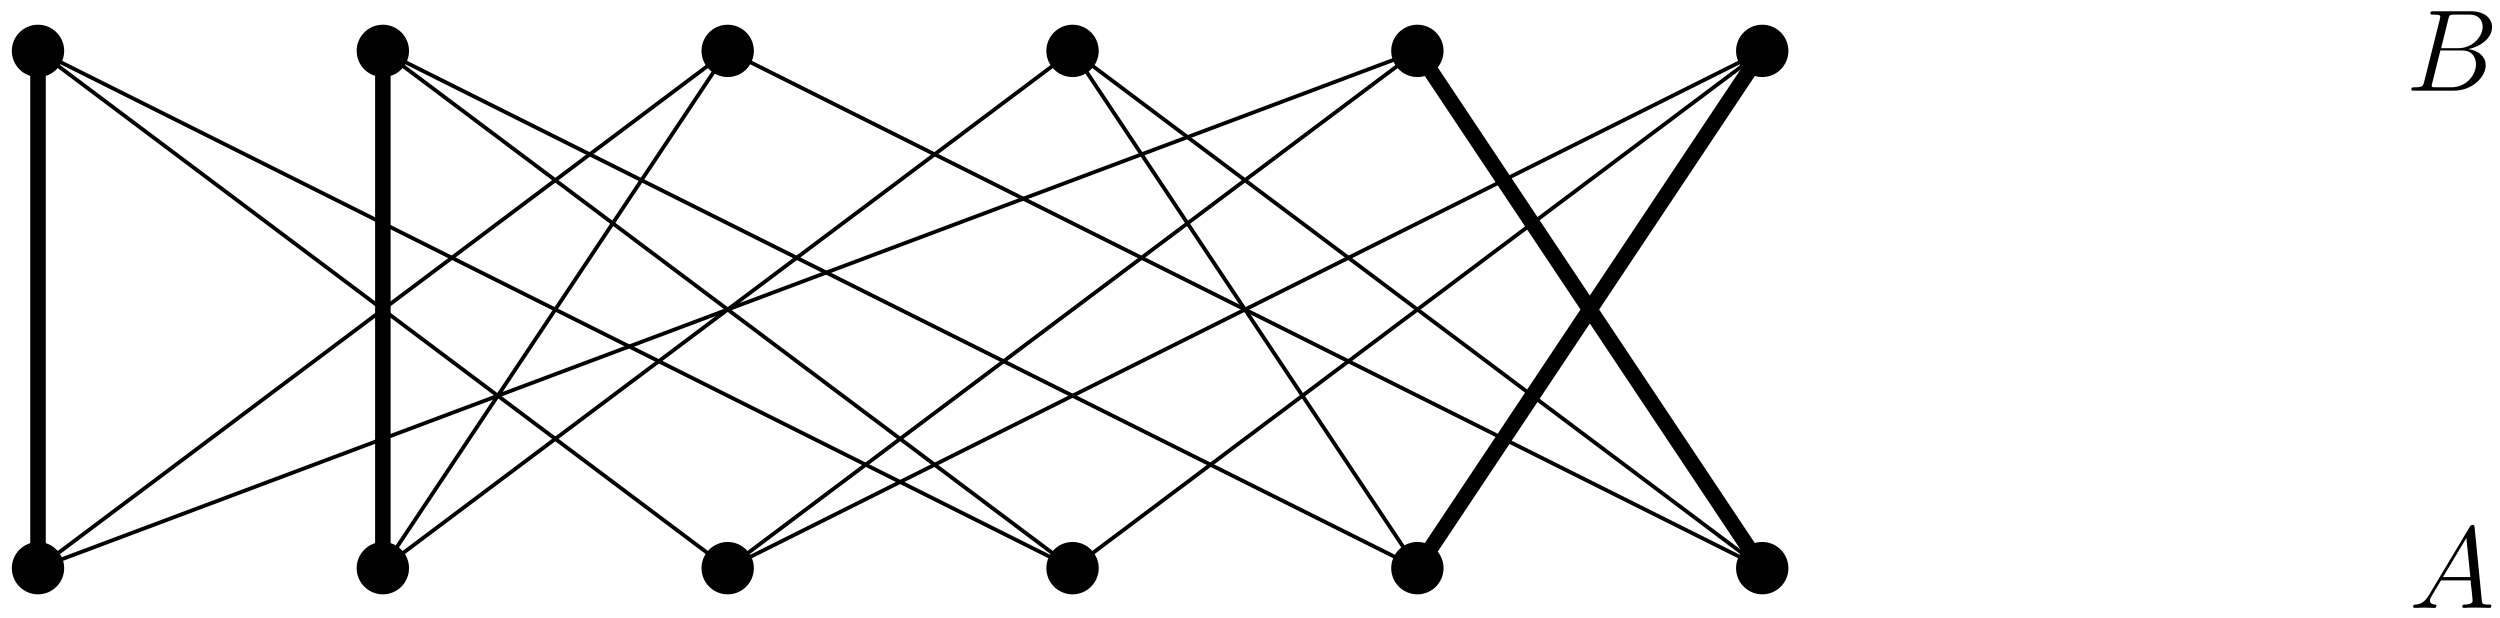
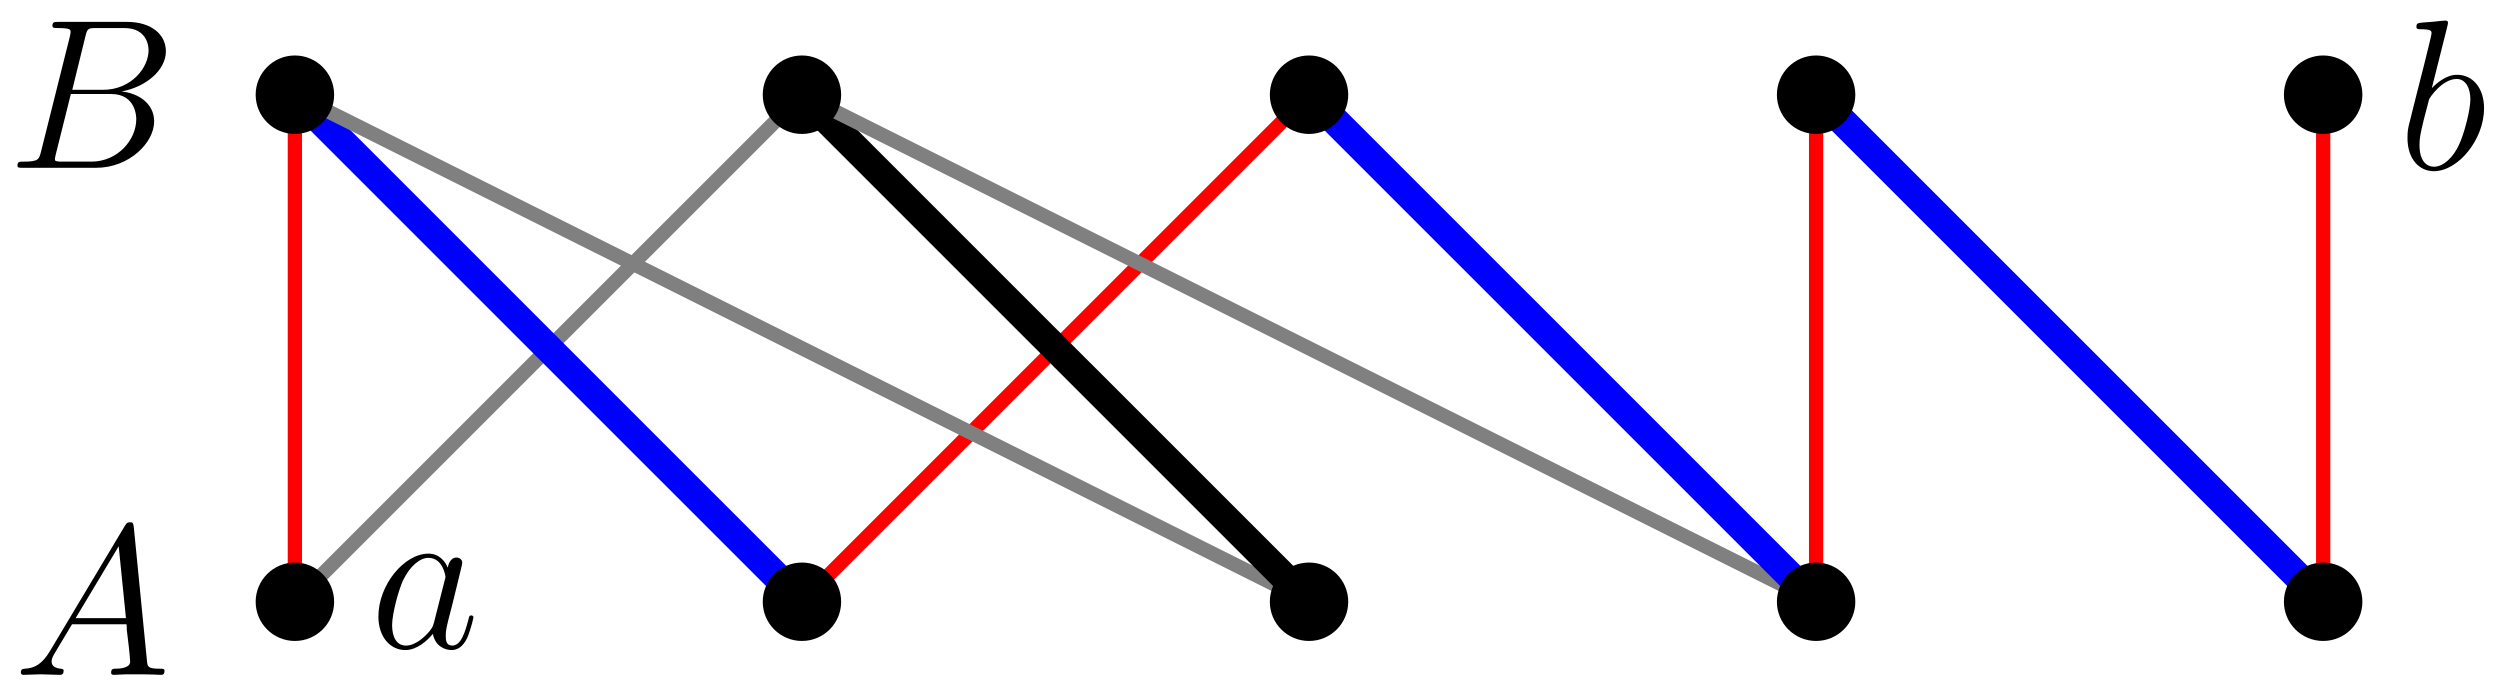
- <svg xmlns="http://www.w3.org/2000/svg" xmlns:xlink="http://www.w3.org/1999/xlink" width="256.88" height="63.44" viewBox="0 0 256.88 63.44">
+ <svg xmlns="http://www.w3.org/2000/svg" xmlns:xlink="http://www.w3.org/1999/xlink" width="139.76" height="38.48" viewBox="0 0 139.76 38.48">
  <defs>
    <g>
      <g id="glyph-0-0">
        <path d="M 2.031 -1.328 C 1.609 -0.625 1.203 -0.375 0.641 -0.344 C 0.5 -0.328 0.406 -0.328 0.406 -0.125 C 0.406 -0.047 0.469 0 0.547 0 C 0.766 0 1.297 -0.031 1.516 -0.031 C 1.859 -0.031 2.25 0 2.578 0 C 2.656 0 2.797 0 2.797 -0.234 C 2.797 -0.328 2.703 -0.344 2.625 -0.344 C 2.359 -0.375 2.125 -0.469 2.125 -0.75 C 2.125 -0.922 2.203 -1.047 2.359 -1.312 L 3.266 -2.828 L 6.312 -2.828 C 6.328 -2.719 6.328 -2.625 6.328 -2.516 C 6.375 -2.203 6.516 -0.953 6.516 -0.734 C 6.516 -0.375 5.906 -0.344 5.719 -0.344 C 5.578 -0.344 5.453 -0.344 5.453 -0.125 C 5.453 0 5.562 0 5.625 0 C 5.828 0 6.078 -0.031 6.281 -0.031 L 6.953 -0.031 C 7.688 -0.031 8.219 0 8.219 0 C 8.312 0 8.438 0 8.438 -0.234 C 8.438 -0.344 8.328 -0.344 8.156 -0.344 C 7.5 -0.344 7.484 -0.453 7.453 -0.812 L 6.719 -8.266 C 6.688 -8.516 6.641 -8.531 6.516 -8.531 C 6.391 -8.531 6.328 -8.516 6.219 -8.328 Z M 3.469 -3.172 L 5.875 -7.188 L 6.281 -3.172 Z M 3.469 -3.172 " />
      </g>
      <g id="glyph-0-1">
        <path d="M 4.375 -7.344 C 4.484 -7.797 4.531 -7.812 5 -7.812 L 6.547 -7.812 C 7.906 -7.812 7.906 -6.672 7.906 -6.562 C 7.906 -5.594 6.938 -4.359 5.359 -4.359 L 3.641 -4.359 Z M 6.391 -4.266 C 7.703 -4.5 8.875 -5.422 8.875 -6.516 C 8.875 -7.453 8.062 -8.156 6.703 -8.156 L 2.875 -8.156 C 2.641 -8.156 2.531 -8.156 2.531 -7.938 C 2.531 -7.812 2.641 -7.812 2.828 -7.812 C 3.547 -7.812 3.547 -7.719 3.547 -7.594 C 3.547 -7.562 3.547 -7.5 3.5 -7.312 L 1.891 -0.891 C 1.781 -0.469 1.75 -0.344 0.922 -0.344 C 0.688 -0.344 0.578 -0.344 0.578 -0.125 C 0.578 0 0.641 0 0.891 0 L 4.984 0 C 6.812 0 8.219 -1.391 8.219 -2.594 C 8.219 -3.578 7.359 -4.172 6.391 -4.266 Z M 4.703 -0.344 L 3.078 -0.344 C 2.922 -0.344 2.891 -0.344 2.828 -0.359 C 2.688 -0.375 2.672 -0.391 2.672 -0.484 C 2.672 -0.578 2.703 -0.641 2.719 -0.75 L 3.562 -4.125 L 5.812 -4.125 C 7.219 -4.125 7.219 -2.812 7.219 -2.719 C 7.219 -1.562 6.188 -0.344 4.703 -0.344 Z M 4.703 -0.344 " />
      </g>
+       <g id="glyph-0-2">
+         <path d="M 3.594 -1.422 C 3.531 -1.219 3.531 -1.188 3.375 -0.969 C 3.109 -0.641 2.578 -0.125 2.016 -0.125 C 1.531 -0.125 1.25 -0.562 1.25 -1.266 C 1.25 -1.922 1.625 -3.266 1.859 -3.766 C 2.266 -4.609 2.828 -5.031 3.281 -5.031 C 4.078 -5.031 4.234 -4.047 4.234 -3.953 C 4.234 -3.938 4.203 -3.797 4.188 -3.766 Z M 4.359 -4.484 C 4.234 -4.797 3.906 -5.266 3.281 -5.266 C 1.938 -5.266 0.484 -3.531 0.484 -1.75 C 0.484 -0.578 1.172 0.125 1.984 0.125 C 2.641 0.125 3.203 -0.391 3.531 -0.781 C 3.656 -0.078 4.219 0.125 4.578 0.125 C 4.938 0.125 5.219 -0.094 5.438 -0.531 C 5.625 -0.938 5.797 -1.656 5.797 -1.703 C 5.797 -1.766 5.75 -1.812 5.672 -1.812 C 5.562 -1.812 5.562 -1.75 5.516 -1.578 C 5.328 -0.875 5.109 -0.125 4.609 -0.125 C 4.266 -0.125 4.25 -0.438 4.25 -0.672 C 4.25 -0.938 4.281 -1.078 4.391 -1.547 C 4.469 -1.844 4.531 -2.109 4.625 -2.453 C 5.062 -4.25 5.172 -4.672 5.172 -4.75 C 5.172 -4.906 5.047 -5.047 4.859 -5.047 C 4.484 -5.047 4.391 -4.625 4.359 -4.484 Z M 4.359 -4.484 " />
+       </g>
+       <g id="glyph-0-3">
+         <path d="M 2.766 -8 C 2.766 -8.047 2.797 -8.109 2.797 -8.172 C 2.797 -8.297 2.672 -8.297 2.656 -8.297 C 2.641 -8.297 2.219 -8.266 2 -8.234 C 1.797 -8.219 1.609 -8.203 1.406 -8.188 C 1.109 -8.156 1.031 -8.156 1.031 -7.938 C 1.031 -7.812 1.141 -7.812 1.266 -7.812 C 1.875 -7.812 1.875 -7.703 1.875 -7.594 C 1.875 -7.5 1.781 -7.156 1.734 -6.938 L 1.453 -5.797 C 1.328 -5.312 0.641 -2.609 0.594 -2.391 C 0.531 -2.094 0.531 -1.891 0.531 -1.734 C 0.531 -0.516 1.219 0.125 2 0.125 C 3.375 0.125 4.812 -1.656 4.812 -3.391 C 4.812 -4.5 4.203 -5.266 3.297 -5.266 C 2.672 -5.266 2.109 -4.75 1.891 -4.516 Z M 2.016 -0.125 C 1.625 -0.125 1.203 -0.406 1.203 -1.344 C 1.203 -1.734 1.25 -1.953 1.453 -2.797 C 1.5 -2.953 1.688 -3.719 1.734 -3.875 C 1.75 -3.969 2.469 -5.031 3.281 -5.031 C 3.797 -5.031 4.047 -4.5 4.047 -3.891 C 4.047 -3.312 3.703 -1.953 3.406 -1.344 C 3.109 -0.688 2.562 -0.125 2.016 -0.125 Z M 2.016 -0.125 " />
+       </g>
    </g>
    <clipPath id="clip-0">
-       <path clip-rule="nonzero" d="M 0 0 L 81 0 L 81 63.441 L 0 63.441 Z M 0 0 " />
+       <path clip-rule="nonzero" d="M 5 0 L 57 0 L 57 38.48 L 5 38.48 Z M 5 0 " />
    </clipPath>
    <clipPath id="clip-1">
-       <path clip-rule="nonzero" d="M 0 0 L 152 0 L 152 63.441 L 0 63.441 Z M 0 0 " />
+       <path clip-rule="nonzero" d="M 0 0 L 68 0 L 68 38.48 L 0 38.48 Z M 0 0 " />
    </clipPath>
    <clipPath id="clip-2">
-       <path clip-rule="nonzero" d="M 33 0 L 81 0 L 81 63.441 L 33 63.441 Z M 33 0 " />
+       <path clip-rule="nonzero" d="M 33 0 L 85 0 L 85 38.48 L 33 38.48 Z M 33 0 " />
    </clipPath>
    <clipPath id="clip-3">
-       <path clip-rule="nonzero" d="M 33 0 L 116 0 L 116 63.441 L 33 63.441 Z M 33 0 " />
+       <path clip-rule="nonzero" d="M 5 0 L 85 0 L 85 38.48 L 5 38.48 Z M 5 0 " />
    </clipPath>
    <clipPath id="clip-4">
-       <path clip-rule="nonzero" d="M 0 0 L 81 0 L 81 63.441 L 0 63.441 Z M 0 0 " />
+       <path clip-rule="nonzero" d="M 22 0 L 96 0 L 96 38.48 L 22 38.48 Z M 22 0 " />
    </clipPath>
    <clipPath id="clip-5">
-       <path clip-rule="nonzero" d="M 69 0 L 152 0 L 152 63.441 L 69 63.441 Z M 69 0 " />
+       <path clip-rule="nonzero" d="M 33 0 L 113 0 L 113 38.48 L 33 38.48 Z M 33 0 " />
    </clipPath>
    <clipPath id="clip-6">
-       <path clip-rule="nonzero" d="M 69 0 L 187 0 L 187 63.441 L 69 63.441 Z M 69 0 " />
+       <path clip-rule="nonzero" d="M 50 0 L 125 0 L 125 38.48 L 50 38.48 Z M 50 0 " />
    </clipPath>
    <clipPath id="clip-7">
-       <path clip-rule="nonzero" d="M 0 0 L 116 0 L 116 63.441 L 0 63.441 Z M 0 0 " />
+       <path clip-rule="nonzero" d="M 78 0 L 139.762 0 L 139.762 38.48 L 78 38.48 Z M 78 0 " />
    </clipPath>
    <clipPath id="clip-8">
-       <path clip-rule="nonzero" d="M 33 0 L 116 0 L 116 63.441 L 33 63.441 Z M 33 0 " />
+       <path clip-rule="nonzero" d="M 8 26 L 25 26 L 25 38.48 L 8 38.48 Z M 8 26 " />
    </clipPath>
    <clipPath id="clip-9">
-       <path clip-rule="nonzero" d="M 104 0 L 187 0 L 187 63.441 L 104 63.441 Z M 104 0 " />
+       <path clip-rule="nonzero" d="M 37 26 L 53 26 L 53 38.48 L 37 38.48 Z M 37 26 " />
    </clipPath>
    <clipPath id="clip-10">
-       <path clip-rule="nonzero" d="M 33 0 L 152 0 L 152 63.441 L 33 63.441 Z M 33 0 " />
+       <path clip-rule="nonzero" d="M 65 26 L 81 26 L 81 38.48 L 65 38.48 Z M 65 26 " />
    </clipPath>
    <clipPath id="clip-11">
-       <path clip-rule="nonzero" d="M 104 0 L 152 0 L 152 63.441 L 104 63.441 Z M 104 0 " />
+       <path clip-rule="nonzero" d="M 93 26 L 110 26 L 110 38.48 L 93 38.48 Z M 93 26 " />
    </clipPath>
    <clipPath id="clip-12">
-       <path clip-rule="nonzero" d="M 123 0 L 204 0 L 204 63.441 L 123 63.441 Z M 123 0 " />
-     </clipPath>
-     <clipPath id="clip-13">
-       <path clip-rule="nonzero" d="M 69 0 L 187 0 L 187 63.441 L 69 63.441 Z M 69 0 " />
-     </clipPath>
-     <clipPath id="clip-14">
-       <path clip-rule="nonzero" d="M 104 0 L 187 0 L 187 63.441 L 104 63.441 Z M 104 0 " />
-     </clipPath>
-     <clipPath id="clip-15">
-       <path clip-rule="nonzero" d="M 123 0 L 204 0 L 204 63.441 L 123 63.441 Z M 123 0 " />
-     </clipPath>
-     <clipPath id="clip-16">
-       <path clip-rule="nonzero" d="M 0 50 L 13 50 L 13 63.441 L 0 63.441 Z M 0 50 " />
-     </clipPath>
-     <clipPath id="clip-17">
-       <path clip-rule="nonzero" d="M 31 50 L 48 50 L 48 63.441 L 31 63.441 Z M 31 50 " />
-     </clipPath>
-     <clipPath id="clip-18">
-       <path clip-rule="nonzero" d="M 66 50 L 83 50 L 83 63.441 L 66 63.441 Z M 66 50 " />
-     </clipPath>
-     <clipPath id="clip-19">
-       <path clip-rule="nonzero" d="M 102 50 L 119 50 L 119 63.441 L 102 63.441 Z M 102 50 " />
-     </clipPath>
-     <clipPath id="clip-20">
-       <path clip-rule="nonzero" d="M 137 50 L 154 50 L 154 63.441 L 137 63.441 Z M 137 50 " />
-     </clipPath>
-     <clipPath id="clip-21">
-       <path clip-rule="nonzero" d="M 172 50 L 190 50 L 190 63.441 L 172 63.441 Z M 172 50 " />
-     </clipPath>
-     <clipPath id="clip-22">
-       <path clip-rule="nonzero" d="M 247 1 L 256.879 1 L 256.879 10 L 247 10 Z M 247 1 " />
+       <path clip-rule="nonzero" d="M 122 26 L 138 26 L 138 38.48 L 122 38.48 Z M 122 26 " />
    </clipPath>
  </defs>
-   <path fill="none" stroke-width="1.594" stroke-linecap="butt" stroke-linejoin="miter" stroke="rgb(0%, 0%, 0%)" stroke-opacity="1" stroke-miterlimit="10" d="M 35.434 0 L 35.434 53.149 " transform="matrix(1, 0, 0, -1, -31.528, 58.379)" />
+   <g fill="rgb(0%, 0%, 0%)" fill-opacity="1">
+     <use xlink:href="#glyph-0-0" x="0.76" y="37.727" />
+   </g>
+   <g fill="rgb(0%, 0%, 0%)" fill-opacity="1">
+     <use xlink:href="#glyph-0-1" x="0.399" y="9.38" />
+   </g>
+   <path fill="none" stroke-width="0.797" stroke-linecap="butt" stroke-linejoin="miter" stroke="rgb(100%, 0%, 0%)" stroke-opacity="1" stroke-miterlimit="10" d="M -0.002 0.001 L -0.002 28.345 " transform="matrix(1, 0, 0, -1, 16.486, 33.642)" />
  <g clip-path="url(#clip-0)">
-     <path fill="none" stroke-width="0.399" stroke-linecap="butt" stroke-linejoin="miter" stroke="rgb(0%, 0%, 0%)" stroke-opacity="1" stroke-miterlimit="10" d="M 35.434 0 L 106.301 53.149 " transform="matrix(1, 0, 0, -1, -31.528, 58.379)" />
+     <path fill="none" stroke-width="0.797" stroke-linecap="butt" stroke-linejoin="miter" stroke="rgb(50%, 50%, 50%)" stroke-opacity="1" stroke-miterlimit="10" d="M -0.002 0.001 L 28.346 28.345 " transform="matrix(1, 0, 0, -1, 16.486, 33.642)" />
  </g>
  <g clip-path="url(#clip-1)">
-     <path fill="none" stroke-width="0.399" stroke-linecap="butt" stroke-linejoin="miter" stroke="rgb(0%, 0%, 0%)" stroke-opacity="1" stroke-miterlimit="10" d="M 35.434 0 L 177.169 53.149 " transform="matrix(1, 0, 0, -1, -31.528, 58.379)" />
+     <path fill="none" stroke-width="1.594" stroke-linecap="butt" stroke-linejoin="miter" stroke="rgb(0%, 0%, 100%)" stroke-opacity="1" stroke-miterlimit="10" d="M 28.346 0.001 L -0.002 28.345 " transform="matrix(1, 0, 0, -1, 16.486, 33.642)" />
  </g>
-   <path fill="none" stroke-width="1.594" stroke-linecap="butt" stroke-linejoin="miter" stroke="rgb(0%, 0%, 0%)" stroke-opacity="1" stroke-miterlimit="10" d="M 70.868 0 L 70.868 53.149 " transform="matrix(1, 0, 0, -1, -31.528, 58.379)" />
  <g clip-path="url(#clip-2)">
-     <path fill="none" stroke-width="0.399" stroke-linecap="butt" stroke-linejoin="miter" stroke="rgb(0%, 0%, 0%)" stroke-opacity="1" stroke-miterlimit="10" d="M 70.868 0 L 106.301 53.149 " transform="matrix(1, 0, 0, -1, -31.528, 58.379)" />
+     <path fill="none" stroke-width="0.797" stroke-linecap="butt" stroke-linejoin="miter" stroke="rgb(100%, 0%, 0%)" stroke-opacity="1" stroke-miterlimit="10" d="M 28.346 0.001 L 56.694 28.345 " transform="matrix(1, 0, 0, -1, 16.486, 33.642)" />
  </g>
  <g clip-path="url(#clip-3)">
-     <path fill="none" stroke-width="0.399" stroke-linecap="butt" stroke-linejoin="miter" stroke="rgb(0%, 0%, 0%)" stroke-opacity="1" stroke-miterlimit="10" d="M 70.868 0 L 141.735 53.149 " transform="matrix(1, 0, 0, -1, -31.528, 58.379)" />
+     <path fill="none" stroke-width="0.797" stroke-linecap="butt" stroke-linejoin="miter" stroke="rgb(50%, 50%, 50%)" stroke-opacity="1" stroke-miterlimit="10" d="M 56.694 0.001 L -0.002 28.345 " transform="matrix(1, 0, 0, -1, 16.486, 33.642)" />
  </g>
  <g clip-path="url(#clip-4)">
-     <path fill="none" stroke-width="0.399" stroke-linecap="butt" stroke-linejoin="miter" stroke="rgb(0%, 0%, 0%)" stroke-opacity="1" stroke-miterlimit="10" d="M 106.301 0 L 35.434 53.149 " transform="matrix(1, 0, 0, -1, -31.528, 58.379)" />
+     <path fill="none" stroke-width="1.594" stroke-linecap="butt" stroke-linejoin="miter" stroke="rgb(0%, 0%, 0%)" stroke-opacity="1" stroke-miterlimit="10" d="M 56.694 0.001 L 28.346 28.345 " transform="matrix(1, 0, 0, -1, 16.486, 33.642)" />
  </g>
  <g clip-path="url(#clip-5)">
-     <path fill="none" stroke-width="0.399" stroke-linecap="butt" stroke-linejoin="miter" stroke="rgb(0%, 0%, 0%)" stroke-opacity="1" stroke-miterlimit="10" d="M 106.301 0 L 177.169 53.149 " transform="matrix(1, 0, 0, -1, -31.528, 58.379)" />
+     <path fill="none" stroke-width="0.797" stroke-linecap="butt" stroke-linejoin="miter" stroke="rgb(50%, 50%, 50%)" stroke-opacity="1" stroke-miterlimit="10" d="M 85.041 0.001 L 28.346 28.345 " transform="matrix(1, 0, 0, -1, 16.486, 33.642)" />
  </g>
  <g clip-path="url(#clip-6)">
-     <path fill="none" stroke-width="0.399" stroke-linecap="butt" stroke-linejoin="miter" stroke="rgb(0%, 0%, 0%)" stroke-opacity="1" stroke-miterlimit="10" d="M 106.301 0 L 212.602 53.149 " transform="matrix(1, 0, 0, -1, -31.528, 58.379)" />
+     <path fill="none" stroke-width="1.594" stroke-linecap="butt" stroke-linejoin="miter" stroke="rgb(0%, 0%, 100%)" stroke-opacity="1" stroke-miterlimit="10" d="M 85.041 0.001 L 56.694 28.345 " transform="matrix(1, 0, 0, -1, 16.486, 33.642)" />
  </g>
+   <path fill="none" stroke-width="0.797" stroke-linecap="butt" stroke-linejoin="miter" stroke="rgb(100%, 0%, 0%)" stroke-opacity="1" stroke-miterlimit="10" d="M 85.041 0.001 L 85.041 28.345 " transform="matrix(1, 0, 0, -1, 16.486, 33.642)" />
  <g clip-path="url(#clip-7)">
-     <path fill="none" stroke-width="0.399" stroke-linecap="butt" stroke-linejoin="miter" stroke="rgb(0%, 0%, 0%)" stroke-opacity="1" stroke-miterlimit="10" d="M 141.735 0 L 35.434 53.149 " transform="matrix(1, 0, 0, -1, -31.528, 58.379)" />
+     <path fill="none" stroke-width="1.594" stroke-linecap="butt" stroke-linejoin="miter" stroke="rgb(0%, 0%, 100%)" stroke-opacity="1" stroke-miterlimit="10" d="M 113.389 0.001 L 85.041 28.345 " transform="matrix(1, 0, 0, -1, 16.486, 33.642)" />
  </g>
+   <path fill="none" stroke-width="0.797" stroke-linecap="butt" stroke-linejoin="miter" stroke="rgb(100%, 0%, 0%)" stroke-opacity="1" stroke-miterlimit="10" d="M 113.389 0.001 L 113.389 28.345 " transform="matrix(1, 0, 0, -1, 16.486, 33.642)" />
+   <path fill-rule="nonzero" fill="rgb(0%, 0%, 0%)" fill-opacity="1" d="M 18.48 33.641 C 18.48 32.543 17.586 31.648 16.484 31.648 C 15.387 31.648 14.492 32.543 14.492 33.641 C 14.492 34.742 15.387 35.633 16.484 35.633 C 17.586 35.633 18.48 34.742 18.48 33.641 Z M 18.48 33.641 " />
  <g clip-path="url(#clip-8)">
-     <path fill="none" stroke-width="0.399" stroke-linecap="butt" stroke-linejoin="miter" stroke="rgb(0%, 0%, 0%)" stroke-opacity="1" stroke-miterlimit="10" d="M 141.735 0 L 70.868 53.149 " transform="matrix(1, 0, 0, -1, -31.528, 58.379)" />
+     <path fill="none" stroke-width="0.399" stroke-linecap="butt" stroke-linejoin="miter" stroke="rgb(0%, 0%, 0%)" stroke-opacity="1" stroke-miterlimit="10" d="M 1.994 0.001 C 1.994 1.099 1.1 1.994 -0.002 1.994 C -1.099 1.994 -1.994 1.099 -1.994 0.001 C -1.994 -1.1 -1.099 -1.991 -0.002 -1.991 C 1.1 -1.991 1.994 -1.1 1.994 0.001 Z M 1.994 0.001 " transform="matrix(1, 0, 0, -1, 16.486, 33.642)" />
  </g>
+   <path fill-rule="nonzero" fill="rgb(0%, 0%, 0%)" fill-opacity="1" stroke-width="0.399" stroke-linecap="butt" stroke-linejoin="miter" stroke="rgb(0%, 0%, 0%)" stroke-opacity="1" stroke-miterlimit="10" d="M 1.994 28.345 C 1.994 29.447 1.1 30.341 -0.002 30.341 C -1.099 30.341 -1.994 29.447 -1.994 28.345 C -1.994 27.247 -1.099 26.353 -0.002 26.353 C 1.1 26.353 1.994 27.247 1.994 28.345 Z M 1.994 28.345 " transform="matrix(1, 0, 0, -1, 16.486, 33.642)" />
+   <path fill-rule="nonzero" fill="rgb(0%, 0%, 0%)" fill-opacity="1" d="M 46.824 33.641 C 46.824 32.543 45.934 31.648 44.832 31.648 C 43.73 31.648 42.84 32.543 42.84 33.641 C 42.84 34.742 43.73 35.633 44.832 35.633 C 45.934 35.633 46.824 34.742 46.824 33.641 Z M 46.824 33.641 " />
  <g clip-path="url(#clip-9)">
-     <path fill="none" stroke-width="0.399" stroke-linecap="butt" stroke-linejoin="miter" stroke="rgb(0%, 0%, 0%)" stroke-opacity="1" stroke-miterlimit="10" d="M 141.735 0 L 212.602 53.149 " transform="matrix(1, 0, 0, -1, -31.528, 58.379)" />
+     <path fill="none" stroke-width="0.399" stroke-linecap="butt" stroke-linejoin="miter" stroke="rgb(0%, 0%, 0%)" stroke-opacity="1" stroke-miterlimit="10" d="M 30.338 0.001 C 30.338 1.099 29.448 1.994 28.346 1.994 C 27.244 1.994 26.354 1.099 26.354 0.001 C 26.354 -1.1 27.244 -1.991 28.346 -1.991 C 29.448 -1.991 30.338 -1.1 30.338 0.001 Z M 30.338 0.001 " transform="matrix(1, 0, 0, -1, 16.486, 33.642)" />
  </g>
+   <path fill-rule="nonzero" fill="rgb(0%, 0%, 0%)" fill-opacity="1" stroke-width="0.399" stroke-linecap="butt" stroke-linejoin="miter" stroke="rgb(0%, 0%, 0%)" stroke-opacity="1" stroke-miterlimit="10" d="M 30.338 28.345 C 30.338 29.447 29.448 30.341 28.346 30.341 C 27.244 30.341 26.354 29.447 26.354 28.345 C 26.354 27.247 27.244 26.353 28.346 26.353 C 29.448 26.353 30.338 27.247 30.338 28.345 Z M 30.338 28.345 " transform="matrix(1, 0, 0, -1, 16.486, 33.642)" />
+   <path fill-rule="nonzero" fill="rgb(0%, 0%, 0%)" fill-opacity="1" d="M 75.172 33.641 C 75.172 32.543 74.281 31.648 73.18 31.648 C 72.078 31.648 71.188 32.543 71.188 33.641 C 71.188 34.742 72.078 35.633 73.18 35.633 C 74.281 35.633 75.172 34.742 75.172 33.641 Z M 75.172 33.641 " />
  <g clip-path="url(#clip-10)">
-     <path fill="none" stroke-width="0.399" stroke-linecap="butt" stroke-linejoin="miter" stroke="rgb(0%, 0%, 0%)" stroke-opacity="1" stroke-miterlimit="10" d="M 177.169 0 L 70.868 53.149 " transform="matrix(1, 0, 0, -1, -31.528, 58.379)" />
+     <path fill="none" stroke-width="0.399" stroke-linecap="butt" stroke-linejoin="miter" stroke="rgb(0%, 0%, 0%)" stroke-opacity="1" stroke-miterlimit="10" d="M 58.686 0.001 C 58.686 1.099 57.795 1.994 56.694 1.994 C 55.592 1.994 54.702 1.099 54.702 0.001 C 54.702 -1.1 55.592 -1.991 56.694 -1.991 C 57.795 -1.991 58.686 -1.1 58.686 0.001 Z M 58.686 0.001 " transform="matrix(1, 0, 0, -1, 16.486, 33.642)" />
  </g>
+   <path fill-rule="nonzero" fill="rgb(0%, 0%, 0%)" fill-opacity="1" stroke-width="0.399" stroke-linecap="butt" stroke-linejoin="miter" stroke="rgb(0%, 0%, 0%)" stroke-opacity="1" stroke-miterlimit="10" d="M 58.686 28.345 C 58.686 29.447 57.795 30.341 56.694 30.341 C 55.592 30.341 54.702 29.447 54.702 28.345 C 54.702 27.247 55.592 26.353 56.694 26.353 C 57.795 26.353 58.686 27.247 58.686 28.345 Z M 58.686 28.345 " transform="matrix(1, 0, 0, -1, 16.486, 33.642)" />
+   <path fill-rule="nonzero" fill="rgb(0%, 0%, 0%)" fill-opacity="1" d="M 103.52 33.641 C 103.52 32.543 102.625 31.648 101.527 31.648 C 100.426 31.648 99.535 32.543 99.535 33.641 C 99.535 34.742 100.426 35.633 101.527 35.633 C 102.625 35.633 103.52 34.742 103.52 33.641 Z M 103.52 33.641 " />
  <g clip-path="url(#clip-11)">
-     <path fill="none" stroke-width="0.399" stroke-linecap="butt" stroke-linejoin="miter" stroke="rgb(0%, 0%, 0%)" stroke-opacity="1" stroke-miterlimit="10" d="M 177.169 0 L 141.735 53.149 " transform="matrix(1, 0, 0, -1, -31.528, 58.379)" />
+     <path fill="none" stroke-width="0.399" stroke-linecap="butt" stroke-linejoin="miter" stroke="rgb(0%, 0%, 0%)" stroke-opacity="1" stroke-miterlimit="10" d="M 87.034 0.001 C 87.034 1.099 86.139 1.994 85.041 1.994 C 83.94 1.994 83.049 1.099 83.049 0.001 C 83.049 -1.1 83.94 -1.991 85.041 -1.991 C 86.139 -1.991 87.034 -1.1 87.034 0.001 Z M 87.034 0.001 " transform="matrix(1, 0, 0, -1, 16.486, 33.642)" />
  </g>
+   <path fill-rule="nonzero" fill="rgb(0%, 0%, 0%)" fill-opacity="1" stroke-width="0.399" stroke-linecap="butt" stroke-linejoin="miter" stroke="rgb(0%, 0%, 0%)" stroke-opacity="1" stroke-miterlimit="10" d="M 87.034 28.345 C 87.034 29.447 86.139 30.341 85.041 30.341 C 83.94 30.341 83.049 29.447 83.049 28.345 C 83.049 27.247 83.94 26.353 85.041 26.353 C 86.139 26.353 87.034 27.247 87.034 28.345 Z M 87.034 28.345 " transform="matrix(1, 0, 0, -1, 16.486, 33.642)" />
+   <path fill-rule="nonzero" fill="rgb(0%, 0%, 0%)" fill-opacity="1" d="M 131.867 33.641 C 131.867 32.543 130.973 31.648 129.875 31.648 C 128.773 31.648 127.879 32.543 127.879 33.641 C 127.879 34.742 128.773 35.633 129.875 35.633 C 130.973 35.633 131.867 34.742 131.867 33.641 Z M 131.867 33.641 " />
  <g clip-path="url(#clip-12)">
-     <path fill="none" stroke-width="1.594" stroke-linecap="butt" stroke-linejoin="miter" stroke="rgb(0%, 0%, 0%)" stroke-opacity="1" stroke-miterlimit="10" d="M 177.169 0 L 212.602 53.149 " transform="matrix(1, 0, 0, -1, -31.528, 58.379)" />
+     <path fill="none" stroke-width="0.399" stroke-linecap="butt" stroke-linejoin="miter" stroke="rgb(0%, 0%, 0%)" stroke-opacity="1" stroke-miterlimit="10" d="M 115.381 0.001 C 115.381 1.099 114.487 1.994 113.389 1.994 C 112.287 1.994 111.393 1.099 111.393 0.001 C 111.393 -1.1 112.287 -1.991 113.389 -1.991 C 114.487 -1.991 115.381 -1.1 115.381 0.001 Z M 115.381 0.001 " transform="matrix(1, 0, 0, -1, 16.486, 33.642)" />
  </g>
-   <g clip-path="url(#clip-13)">
-     <path fill="none" stroke-width="0.399" stroke-linecap="butt" stroke-linejoin="miter" stroke="rgb(0%, 0%, 0%)" stroke-opacity="1" stroke-miterlimit="10" d="M 212.602 0 L 106.301 53.149 " transform="matrix(1, 0, 0, -1, -31.528, 58.379)" />
+   <path fill-rule="nonzero" fill="rgb(0%, 0%, 0%)" fill-opacity="1" stroke-width="0.399" stroke-linecap="butt" stroke-linejoin="miter" stroke="rgb(0%, 0%, 0%)" stroke-opacity="1" stroke-miterlimit="10" d="M 115.381 28.345 C 115.381 29.447 114.487 30.341 113.389 30.341 C 112.287 30.341 111.393 29.447 111.393 28.345 C 111.393 27.247 112.287 26.353 113.389 26.353 C 114.487 26.353 115.381 27.247 115.381 28.345 Z M 115.381 28.345 " transform="matrix(1, 0, 0, -1, 16.486, 33.642)" />
+   <g fill="rgb(0%, 0%, 0%)" fill-opacity="1">
+     <use xlink:href="#glyph-0-2" x="20.67" y="36.216" />
  </g>
-   <g clip-path="url(#clip-14)">
-     <path fill="none" stroke-width="0.399" stroke-linecap="butt" stroke-linejoin="miter" stroke="rgb(0%, 0%, 0%)" stroke-opacity="1" stroke-miterlimit="10" d="M 212.602 0 L 141.735 53.149 " transform="matrix(1, 0, 0, -1, -31.528, 58.379)" />
-   </g>
-   <g clip-path="url(#clip-15)">
-     <path fill="none" stroke-width="1.594" stroke-linecap="butt" stroke-linejoin="miter" stroke="rgb(0%, 0%, 0%)" stroke-opacity="1" stroke-miterlimit="10" d="M 212.602 0 L 177.169 53.149 " transform="matrix(1, 0, 0, -1, -31.528, 58.379)" />
-   </g>
-   <path fill-rule="nonzero" fill="rgb(0%, 0%, 0%)" fill-opacity="1" d="M 6.395 58.379 C 6.395 57.004 5.281 55.887 3.906 55.887 C 2.531 55.887 1.414 57.004 1.414 58.379 C 1.414 59.754 2.531 60.871 3.906 60.871 C 5.281 60.871 6.395 59.754 6.395 58.379 Z M 6.395 58.379 " />
-   <g clip-path="url(#clip-16)">
-     <path fill="none" stroke-width="0.399" stroke-linecap="butt" stroke-linejoin="miter" stroke="rgb(0%, 0%, 0%)" stroke-opacity="1" stroke-miterlimit="10" d="M 37.923 0 C 37.923 1.375 36.809 2.492 35.434 2.492 C 34.059 2.492 32.942 1.375 32.942 0 C 32.942 -1.375 34.059 -2.492 35.434 -2.492 C 36.809 -2.492 37.923 -1.375 37.923 0 Z M 37.923 0 " transform="matrix(1, 0, 0, -1, -31.528, 58.379)" />
-   </g>
-   <path fill-rule="nonzero" fill="rgb(0%, 0%, 0%)" fill-opacity="1" stroke-width="0.399" stroke-linecap="butt" stroke-linejoin="miter" stroke="rgb(0%, 0%, 0%)" stroke-opacity="1" stroke-miterlimit="10" d="M 37.923 53.149 C 37.923 54.527 36.809 55.641 35.434 55.641 C 34.059 55.641 32.942 54.527 32.942 53.149 C 32.942 51.774 34.059 50.66 35.434 50.66 C 36.809 50.66 37.923 51.774 37.923 53.149 Z M 37.923 53.149 " transform="matrix(1, 0, 0, -1, -31.528, 58.379)" />
-   <path fill-rule="nonzero" fill="rgb(0%, 0%, 0%)" fill-opacity="1" d="M 41.828 58.379 C 41.828 57.004 40.715 55.887 39.34 55.887 C 37.965 55.887 36.848 57.004 36.848 58.379 C 36.848 59.754 37.965 60.871 39.34 60.871 C 40.715 60.871 41.828 59.754 41.828 58.379 Z M 41.828 58.379 " />
-   <g clip-path="url(#clip-17)">
-     <path fill="none" stroke-width="0.399" stroke-linecap="butt" stroke-linejoin="miter" stroke="rgb(0%, 0%, 0%)" stroke-opacity="1" stroke-miterlimit="10" d="M 73.356 0 C 73.356 1.375 72.243 2.492 70.868 2.492 C 69.493 2.492 68.376 1.375 68.376 0 C 68.376 -1.375 69.493 -2.492 70.868 -2.492 C 72.243 -2.492 73.356 -1.375 73.356 0 Z M 73.356 0 " transform="matrix(1, 0, 0, -1, -31.528, 58.379)" />
-   </g>
-   <path fill-rule="nonzero" fill="rgb(0%, 0%, 0%)" fill-opacity="1" stroke-width="0.399" stroke-linecap="butt" stroke-linejoin="miter" stroke="rgb(0%, 0%, 0%)" stroke-opacity="1" stroke-miterlimit="10" d="M 73.356 53.149 C 73.356 54.527 72.243 55.641 70.868 55.641 C 69.493 55.641 68.376 54.527 68.376 53.149 C 68.376 51.774 69.493 50.66 70.868 50.66 C 72.243 50.66 73.356 51.774 73.356 53.149 Z M 73.356 53.149 " transform="matrix(1, 0, 0, -1, -31.528, 58.379)" />
-   <path fill-rule="nonzero" fill="rgb(0%, 0%, 0%)" fill-opacity="1" d="M 77.262 58.379 C 77.262 57.004 76.148 55.887 74.773 55.887 C 73.398 55.887 72.281 57.004 72.281 58.379 C 72.281 59.754 73.398 60.871 74.773 60.871 C 76.148 60.871 77.262 59.754 77.262 58.379 Z M 77.262 58.379 " />
-   <g clip-path="url(#clip-18)">
-     <path fill="none" stroke-width="0.399" stroke-linecap="butt" stroke-linejoin="miter" stroke="rgb(0%, 0%, 0%)" stroke-opacity="1" stroke-miterlimit="10" d="M 108.79 0 C 108.79 1.375 107.676 2.492 106.301 2.492 C 104.926 2.492 103.809 1.375 103.809 0 C 103.809 -1.375 104.926 -2.492 106.301 -2.492 C 107.676 -2.492 108.79 -1.375 108.79 0 Z M 108.79 0 " transform="matrix(1, 0, 0, -1, -31.528, 58.379)" />
-   </g>
-   <path fill-rule="nonzero" fill="rgb(0%, 0%, 0%)" fill-opacity="1" stroke-width="0.399" stroke-linecap="butt" stroke-linejoin="miter" stroke="rgb(0%, 0%, 0%)" stroke-opacity="1" stroke-miterlimit="10" d="M 108.79 53.149 C 108.79 54.527 107.676 55.641 106.301 55.641 C 104.926 55.641 103.809 54.527 103.809 53.149 C 103.809 51.774 104.926 50.66 106.301 50.66 C 107.676 50.66 108.79 51.774 108.79 53.149 Z M 108.79 53.149 " transform="matrix(1, 0, 0, -1, -31.528, 58.379)" />
-   <path fill-rule="nonzero" fill="rgb(0%, 0%, 0%)" fill-opacity="1" d="M 112.695 58.379 C 112.695 57.004 111.582 55.887 110.207 55.887 C 108.832 55.887 107.715 57.004 107.715 58.379 C 107.715 59.754 108.832 60.871 110.207 60.871 C 111.582 60.871 112.695 59.754 112.695 58.379 Z M 112.695 58.379 " />
-   <g clip-path="url(#clip-19)">
-     <path fill="none" stroke-width="0.399" stroke-linecap="butt" stroke-linejoin="miter" stroke="rgb(0%, 0%, 0%)" stroke-opacity="1" stroke-miterlimit="10" d="M 144.223 0 C 144.223 1.375 143.11 2.492 141.735 2.492 C 140.36 2.492 139.243 1.375 139.243 0 C 139.243 -1.375 140.36 -2.492 141.735 -2.492 C 143.11 -2.492 144.223 -1.375 144.223 0 Z M 144.223 0 " transform="matrix(1, 0, 0, -1, -31.528, 58.379)" />
-   </g>
-   <path fill-rule="nonzero" fill="rgb(0%, 0%, 0%)" fill-opacity="1" stroke-width="0.399" stroke-linecap="butt" stroke-linejoin="miter" stroke="rgb(0%, 0%, 0%)" stroke-opacity="1" stroke-miterlimit="10" d="M 144.223 53.149 C 144.223 54.527 143.11 55.641 141.735 55.641 C 140.36 55.641 139.243 54.527 139.243 53.149 C 139.243 51.774 140.36 50.66 141.735 50.66 C 143.11 50.66 144.223 51.774 144.223 53.149 Z M 144.223 53.149 " transform="matrix(1, 0, 0, -1, -31.528, 58.379)" />
-   <path fill-rule="nonzero" fill="rgb(0%, 0%, 0%)" fill-opacity="1" d="M 148.129 58.379 C 148.129 57.004 147.016 55.887 145.641 55.887 C 144.266 55.887 143.148 57.004 143.148 58.379 C 143.148 59.754 144.266 60.871 145.641 60.871 C 147.016 60.871 148.129 59.754 148.129 58.379 Z M 148.129 58.379 " />
-   <g clip-path="url(#clip-20)">
-     <path fill="none" stroke-width="0.399" stroke-linecap="butt" stroke-linejoin="miter" stroke="rgb(0%, 0%, 0%)" stroke-opacity="1" stroke-miterlimit="10" d="M 179.657 0 C 179.657 1.375 178.544 2.492 177.169 2.492 C 175.794 2.492 174.676 1.375 174.676 0 C 174.676 -1.375 175.794 -2.492 177.169 -2.492 C 178.544 -2.492 179.657 -1.375 179.657 0 Z M 179.657 0 " transform="matrix(1, 0, 0, -1, -31.528, 58.379)" />
-   </g>
-   <path fill-rule="nonzero" fill="rgb(0%, 0%, 0%)" fill-opacity="1" stroke-width="0.399" stroke-linecap="butt" stroke-linejoin="miter" stroke="rgb(0%, 0%, 0%)" stroke-opacity="1" stroke-miterlimit="10" d="M 179.657 53.149 C 179.657 54.527 178.544 55.641 177.169 55.641 C 175.794 55.641 174.676 54.527 174.676 53.149 C 174.676 51.774 175.794 50.66 177.169 50.66 C 178.544 50.66 179.657 51.774 179.657 53.149 Z M 179.657 53.149 " transform="matrix(1, 0, 0, -1, -31.528, 58.379)" />
-   <path fill-rule="nonzero" fill="rgb(0%, 0%, 0%)" fill-opacity="1" d="M 183.562 58.379 C 183.562 57.004 182.449 55.887 181.074 55.887 C 179.699 55.887 178.582 57.004 178.582 58.379 C 178.582 59.754 179.699 60.871 181.074 60.871 C 182.449 60.871 183.562 59.754 183.562 58.379 Z M 183.562 58.379 " />
-   <g clip-path="url(#clip-21)">
-     <path fill="none" stroke-width="0.399" stroke-linecap="butt" stroke-linejoin="miter" stroke="rgb(0%, 0%, 0%)" stroke-opacity="1" stroke-miterlimit="10" d="M 215.09 0 C 215.09 1.375 213.977 2.492 212.602 2.492 C 211.227 2.492 210.11 1.375 210.11 0 C 210.11 -1.375 211.227 -2.492 212.602 -2.492 C 213.977 -2.492 215.09 -1.375 215.09 0 Z M 215.09 0 " transform="matrix(1, 0, 0, -1, -31.528, 58.379)" />
-   </g>
-   <path fill-rule="nonzero" fill="rgb(0%, 0%, 0%)" fill-opacity="1" stroke-width="0.399" stroke-linecap="butt" stroke-linejoin="miter" stroke="rgb(0%, 0%, 0%)" stroke-opacity="1" stroke-miterlimit="10" d="M 215.09 53.149 C 215.09 54.527 213.977 55.641 212.602 55.641 C 211.227 55.641 210.11 54.527 210.11 53.149 C 210.11 51.774 211.227 50.66 212.602 50.66 C 213.977 50.66 215.09 51.774 215.09 53.149 Z M 215.09 53.149 " transform="matrix(1, 0, 0, -1, -31.528, 58.379)" />
  <g fill="rgb(0%, 0%, 0%)" fill-opacity="1">
-     <use xlink:href="#glyph-0-0" x="247.552" y="62.464" />
-   </g>
-   <g clip-path="url(#clip-22)">
-     <g fill="rgb(0%, 0%, 0%)" fill-opacity="1">
-       <use xlink:href="#glyph-0-1" x="247.192" y="9.313" />
-     </g>
+     <use xlink:href="#glyph-0-3" x="134.057" y="9.446" />
  </g>
</svg>
